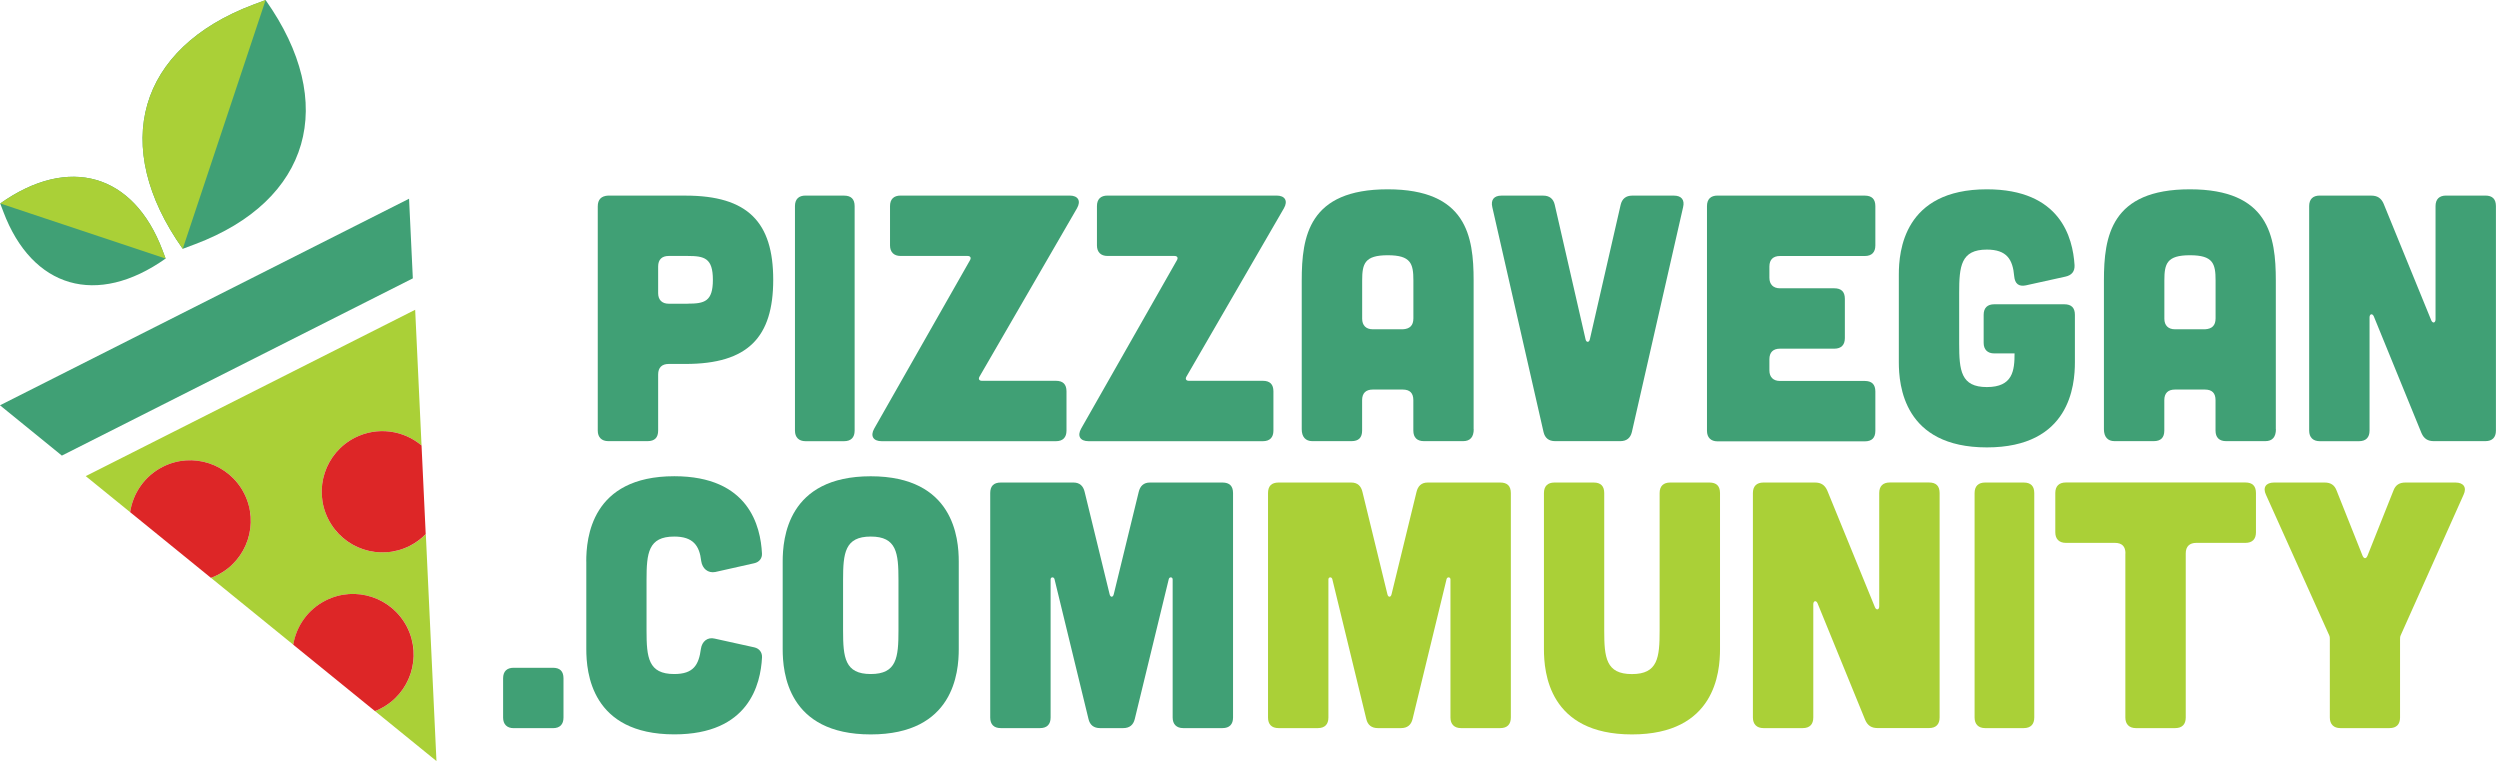
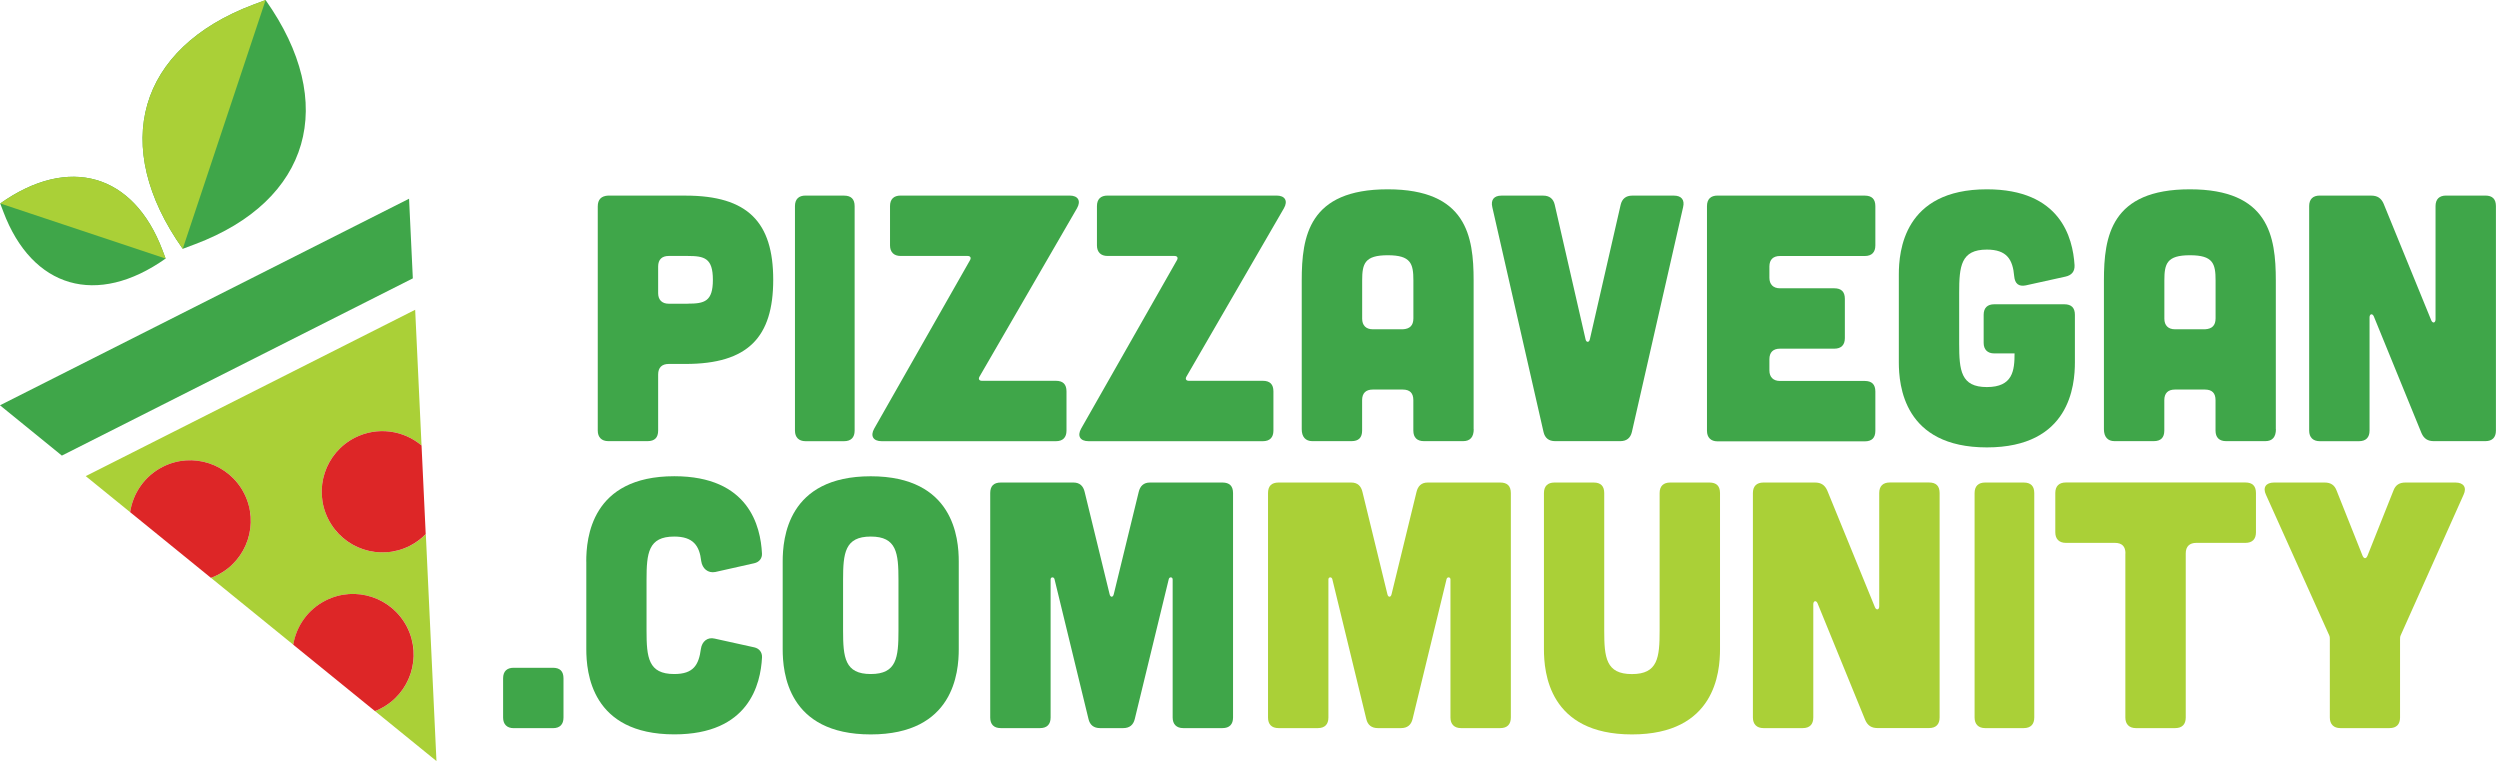
<svg xmlns="http://www.w3.org/2000/svg" width="100%" height="100%" viewBox="0 0 491 150" version="1.1" xml:space="preserve" style="fill-rule:evenodd;clip-rule:evenodd;stroke-linejoin:round;stroke-miterlimit:2;">
  <g transform="matrix(1,0,0,1,-261.21,-304.92)">
    <g>
      <g>
        <g>
-           <path d="M395.85,343.34C408.11,343.34 413.07,348.58 413.07,359.87C413.07,371.16 408.11,376.4 395.85,376.4L392.54,376.4C391.23,376.4 390.47,377.09 390.47,378.47L390.47,389.49C390.47,390.87 389.78,391.56 388.4,391.56L380.68,391.56C379.37,391.56 378.61,390.8 378.61,389.49L378.61,345.47C378.61,344.09 379.3,343.4 380.68,343.33L395.85,343.33L395.85,343.34ZM396.26,364.56C399.57,364.56 401.22,364.15 401.22,359.88C401.22,355.61 399.57,355.19 396.26,355.19L392.54,355.19C391.23,355.19 390.47,355.88 390.47,357.26L390.47,362.5C390.47,363.81 391.23,364.57 392.54,364.57L396.26,364.57L396.26,364.56Z" style="fill:rgb(64, 160, 117);fill-rule:nonzero;" />
-           <path d="M426.99,343.34C428.37,343.34 429.06,344.03 429.06,345.41L429.06,389.5C429.06,390.81 428.37,391.57 426.99,391.57L419.41,391.57C418.1,391.57 417.34,390.81 417.34,389.5L417.34,345.4C417.34,344.02 418.1,343.33 419.41,343.33L426.99,343.33L426.99,343.34Z" style="fill:rgb(64, 160, 117);fill-rule:nonzero;" />
-           <path d="M468.6,379.71C469.98,379.71 470.67,380.4 470.67,381.78L470.67,389.5C470.67,390.81 469.98,391.57 468.6,391.57L434.36,391.57C432.71,391.57 432.09,390.54 432.91,389.09L451.72,356.02C452,355.54 451.79,355.19 451.24,355.19L438.08,355.19C436.77,355.19 436.01,354.43 436.01,353.12L436.01,345.4C436.01,344.02 436.77,343.33 438.08,343.33L471.29,343.33C472.94,343.33 473.56,344.36 472.74,345.81L453.59,378.88C453.31,379.36 453.52,379.71 454.07,379.71L468.6,379.71Z" style="fill:rgb(64, 160, 117);fill-rule:nonzero;" />
-           <path d="M509.24,379.71C510.62,379.71 511.31,380.4 511.31,381.78L511.31,389.5C511.31,390.81 510.62,391.57 509.24,391.57L475,391.57C473.35,391.57 472.73,390.54 473.55,389.09L492.36,356.02C492.64,355.54 492.43,355.19 491.88,355.19L478.72,355.19C477.41,355.19 476.65,354.43 476.65,353.12L476.65,345.4C476.65,344.02 477.41,343.33 478.72,343.33L511.93,343.33C513.58,343.33 514.2,344.36 513.38,345.81L494.23,378.88C493.95,379.36 494.16,379.71 494.71,379.71L509.24,379.71Z" style="fill:rgb(64, 160, 117);fill-rule:nonzero;" />
-           <path d="M550.65,389.22C550.65,390.74 549.96,391.56 548.58,391.56L540.86,391.56C539.55,391.56 538.79,390.87 538.79,389.49L538.79,383.5C538.79,382.12 538.1,381.43 536.72,381.43L530.8,381.43C529.49,381.43 528.73,382.12 528.73,383.5L528.73,389.49C528.73,390.87 528.04,391.56 526.66,391.56L518.94,391.56C517.63,391.56 516.87,390.73 516.87,389.22L516.87,360.01C516.87,351.33 518.25,342.1 533.75,342.1C549.25,342.1 550.63,351.33 550.63,360.01L550.63,389.22L550.65,389.22ZM538.8,360.01C538.8,356.7 538.32,355.05 533.77,355.05C529.22,355.05 528.74,356.7 528.74,360.01L528.74,367.52C528.74,368.83 529.5,369.59 530.81,369.59L536.73,369.59C538.11,369.52 538.8,368.83 538.8,367.45L538.8,360.01Z" style="fill:rgb(64, 160, 117);fill-rule:nonzero;" />
-           <path d="M564.29,343.34C565.53,343.34 566.29,343.96 566.56,345.13L572.62,371.59C572.76,372.21 573.31,372.21 573.45,371.59L579.51,345.13C579.79,343.96 580.54,343.34 581.78,343.34L589.98,343.34C591.43,343.34 592.12,344.17 591.77,345.61L581.71,389.77C581.43,390.94 580.68,391.56 579.44,391.56L566.63,391.56C565.39,391.56 564.63,390.94 564.36,389.77L554.3,345.61C553.96,344.16 554.64,343.34 556.09,343.34L564.29,343.34Z" style="fill:rgb(64, 160, 117);fill-rule:nonzero;" />
-           <path d="M627.46,343.34C628.84,343.34 629.53,344.03 629.53,345.41L629.53,353.13C629.53,354.44 628.84,355.2 627.46,355.2L610.79,355.2C609.48,355.2 608.72,355.89 608.72,357.27L608.72,359.47C608.72,360.78 609.48,361.54 610.79,361.54L621.47,361.54C622.85,361.54 623.54,362.23 623.54,363.61L623.54,371.33C623.54,372.64 622.85,373.4 621.47,373.4L610.79,373.4C609.48,373.4 608.72,374.09 608.72,375.47L608.72,377.67C608.72,378.98 609.48,379.74 610.79,379.74L627.46,379.74C628.84,379.74 629.53,380.43 629.53,381.81L629.53,389.53C629.53,390.91 628.84,391.6 627.46,391.6L598.53,391.6C597.22,391.6 596.46,390.84 596.46,389.53L596.46,345.4C596.46,344.02 597.22,343.33 598.53,343.33L627.46,343.33L627.46,343.34Z" style="fill:rgb(64, 160, 117);fill-rule:nonzero;" />
-           <path d="M634.14,358.84C634.14,354.29 635.1,342.1 651.43,342.1C665.9,342.1 668.31,351.61 668.65,356.98C668.72,358.22 668.1,358.98 666.86,359.25L659.07,360.97C657.69,361.25 656.93,360.63 656.8,359.18C656.52,355.87 655.35,353.94 651.43,353.94C646.33,353.94 645.99,357.18 645.99,362.48L645.99,372.4C645.99,377.7 646.33,380.94 651.43,380.94C656.53,380.94 656.87,377.7 656.87,374.33L652.87,374.33C651.56,374.33 650.8,373.57 650.8,372.26L650.8,366.75C650.8,365.37 651.56,364.68 652.87,364.68L666.65,364.68C668.03,364.68 668.72,365.37 668.72,366.75L668.72,376.05C668.72,380.6 667.76,392.79 651.43,392.79C635.1,392.79 634.14,380.6 634.14,376.05L634.14,358.84Z" style="fill:rgb(64, 160, 117);fill-rule:nonzero;" />
-           <path d="M708.2,389.22C708.2,390.74 707.51,391.56 706.13,391.56L698.41,391.56C697.1,391.56 696.34,390.87 696.34,389.49L696.34,383.5C696.34,382.12 695.65,381.43 694.27,381.43L688.35,381.43C687.04,381.43 686.28,382.12 686.28,383.5L686.28,389.49C686.28,390.87 685.59,391.56 684.21,391.56L676.49,391.56C675.18,391.56 674.42,390.73 674.42,389.22L674.42,360.01C674.42,351.33 675.8,342.1 691.3,342.1C706.8,342.1 708.18,351.33 708.18,360.01L708.18,389.22L708.2,389.22ZM696.35,360.01C696.35,356.7 695.87,355.05 691.32,355.05C686.77,355.05 686.29,356.7 686.29,360.01L686.29,367.52C686.29,368.83 687.05,369.59 688.36,369.59L694.28,369.59C695.66,369.52 696.35,368.83 696.35,367.45L696.35,360.01Z" style="fill:rgb(64, 160, 117);fill-rule:nonzero;" />
-           <path d="M726.94,343.34C728.11,343.34 728.87,343.82 729.35,344.92L738.72,367.86C739,368.48 739.55,368.34 739.55,367.65L739.55,345.4C739.55,344.02 740.31,343.33 741.62,343.33L749.34,343.33C750.72,343.33 751.41,344.02 751.41,345.4L751.41,389.49C751.41,390.8 750.72,391.56 749.34,391.56L739.2,391.56C738.03,391.56 737.27,391.08 736.79,389.98L727.42,367.04C727.14,366.42 726.59,366.56 726.59,367.25L726.59,389.5C726.59,390.81 725.9,391.57 724.52,391.57L716.8,391.57C715.49,391.57 714.73,390.81 714.73,389.5L714.73,345.4C714.73,344.02 715.49,343.33 716.8,343.33L726.94,343.33L726.94,343.34Z" style="fill:rgb(64, 160, 117);fill-rule:nonzero;" />
-           <path d="M369.81,436.07C371.19,436.07 371.88,436.76 371.88,438.14L371.88,445.86C371.88,447.17 371.19,447.93 369.81,447.93L362.09,447.93C360.78,447.93 360.02,447.17 360.02,445.86L360.02,438.14C360.02,436.76 360.78,436.07 362.09,436.07L369.81,436.07Z" style="fill:rgb(64, 160, 117);fill-rule:nonzero;" />
-           <path d="M376.35,415.19C376.35,410.64 377.31,398.45 393.64,398.45C408.31,398.45 410.59,408.3 410.86,413.61C410.93,414.57 410.31,415.33 409.34,415.54L401.69,417.26C400.24,417.54 399.14,416.57 398.93,415.12C398.59,412.09 397.35,410.3 393.63,410.3C388.53,410.3 388.19,413.54 388.19,418.84L388.19,428.76C388.19,434.06 388.53,437.3 393.63,437.3C397.42,437.3 398.45,435.51 398.87,432.34C399.08,430.89 400.18,430 401.56,430.34L409.35,432.06C410.31,432.27 410.93,433.02 410.87,434.06C410.59,439.3 408.32,449.15 393.65,449.15C377.32,449.15 376.36,436.96 376.36,432.41L376.36,415.19L376.35,415.19Z" style="fill:rgb(64, 160, 117);fill-rule:nonzero;" />
-           <path d="M449.51,432.42C449.51,436.97 448.55,449.16 432.22,449.16C415.89,449.16 414.93,436.97 414.93,432.42L414.93,415.2C414.93,410.65 415.89,398.46 432.22,398.46C448.55,398.46 449.51,410.65 449.51,415.2L449.51,432.42ZM437.67,418.84C437.67,413.54 437.33,410.3 432.23,410.3C427.13,410.3 426.79,413.54 426.79,418.84L426.79,428.76C426.79,434.06 427.13,437.3 432.23,437.3C437.33,437.3 437.67,434.06 437.67,428.76L437.67,418.84Z" style="fill:rgb(64, 160, 117);fill-rule:nonzero;" />
-           <path d="M472.04,399.69C473.28,399.69 473.97,400.38 474.24,401.55L479.13,421.6C479.27,422.29 479.82,422.29 479.96,421.6L484.85,401.55C485.13,400.38 485.81,399.69 487.05,399.69L501.31,399.69C502.69,399.69 503.38,400.38 503.38,401.76L503.38,445.85C503.38,447.16 502.69,447.92 501.31,447.92L493.59,447.92C492.28,447.92 491.52,447.16 491.52,445.85L491.52,418.71C491.52,418.23 490.9,418.16 490.76,418.64L484.08,446.13C483.8,447.3 483.05,447.92 481.81,447.92L477.26,447.92C476.02,447.92 475.26,447.3 474.99,446.13L468.31,418.64C468.17,418.16 467.55,418.23 467.55,418.71L467.55,445.85C467.55,447.16 466.86,447.92 465.48,447.92L457.76,447.92C456.38,447.92 455.69,447.16 455.69,445.85L455.69,401.76C455.69,400.38 456.38,399.69 457.76,399.69L472.04,399.69Z" style="fill:rgb(64, 160, 117);fill-rule:nonzero;" />
+           <path d="M395.85,343.34C408.11,343.34 413.07,348.58 413.07,359.87C413.07,371.16 408.11,376.4 395.85,376.4L392.54,376.4C391.23,376.4 390.47,377.09 390.47,378.47L390.47,389.49C390.47,390.87 389.78,391.56 388.4,391.56L380.68,391.56C379.37,391.56 378.61,390.8 378.61,389.49L378.61,345.47C378.61,344.09 379.3,343.4 380.68,343.33L395.85,343.33L395.85,343.34ZM396.26,364.56C399.57,364.56 401.22,364.15 401.22,359.88C401.22,355.61 399.57,355.19 396.26,355.19L392.54,355.19C391.23,355.19 390.47,355.88 390.47,357.26L390.47,362.5C390.47,363.81 391.23,364.57 392.54,364.57L396.26,364.57L396.26,364.56Z" style="fill:rgb(63, 166, 73);fill-rule:nonzero;" />
+           <path d="M426.99,343.34C428.37,343.34 429.06,344.03 429.06,345.41L429.06,389.5C429.06,390.81 428.37,391.57 426.99,391.57L419.41,391.57C418.1,391.57 417.34,390.81 417.34,389.5L417.34,345.4C417.34,344.02 418.1,343.33 419.41,343.33L426.99,343.33L426.99,343.34Z" style="fill:rgb(63, 166, 73);fill-rule:nonzero;" />
+           <path d="M468.6,379.71C469.98,379.71 470.67,380.4 470.67,381.78L470.67,389.5C470.67,390.81 469.98,391.57 468.6,391.57L434.36,391.57C432.71,391.57 432.09,390.54 432.91,389.09L451.72,356.02C452,355.54 451.79,355.19 451.24,355.19L438.08,355.19C436.77,355.19 436.01,354.43 436.01,353.12L436.01,345.4C436.01,344.02 436.77,343.33 438.08,343.33L471.29,343.33C472.94,343.33 473.56,344.36 472.74,345.81L453.59,378.88C453.31,379.36 453.52,379.71 454.07,379.71L468.6,379.71Z" style="fill:rgb(63, 166, 73);fill-rule:nonzero;" />
+           <path d="M509.24,379.71C510.62,379.71 511.31,380.4 511.31,381.78L511.31,389.5C511.31,390.81 510.62,391.57 509.24,391.57L475,391.57C473.35,391.57 472.73,390.54 473.55,389.09L492.36,356.02C492.64,355.54 492.43,355.19 491.88,355.19L478.72,355.19C477.41,355.19 476.65,354.43 476.65,353.12L476.65,345.4C476.65,344.02 477.41,343.33 478.72,343.33L511.93,343.33C513.58,343.33 514.2,344.36 513.38,345.81L494.23,378.88C493.95,379.36 494.16,379.71 494.71,379.71L509.24,379.71Z" style="fill:rgb(63, 166, 73);fill-rule:nonzero;" />
+           <path d="M550.65,389.22C550.65,390.74 549.96,391.56 548.58,391.56L540.86,391.56C539.55,391.56 538.79,390.87 538.79,389.49L538.79,383.5C538.79,382.12 538.1,381.43 536.72,381.43L530.8,381.43C529.49,381.43 528.73,382.12 528.73,383.5L528.73,389.49C528.73,390.87 528.04,391.56 526.66,391.56L518.94,391.56C517.63,391.56 516.87,390.73 516.87,389.22L516.87,360.01C516.87,351.33 518.25,342.1 533.75,342.1C549.25,342.1 550.63,351.33 550.63,360.01L550.63,389.22L550.65,389.22ZM538.8,360.01C538.8,356.7 538.32,355.05 533.77,355.05C529.22,355.05 528.74,356.7 528.74,360.01L528.74,367.52C528.74,368.83 529.5,369.59 530.81,369.59L536.73,369.59C538.11,369.52 538.8,368.83 538.8,367.45L538.8,360.01Z" style="fill:rgb(63, 166, 73);fill-rule:nonzero;" />
+           <path d="M564.29,343.34C565.53,343.34 566.29,343.96 566.56,345.13L572.62,371.59C572.76,372.21 573.31,372.21 573.45,371.59L579.51,345.13C579.79,343.96 580.54,343.34 581.78,343.34L589.98,343.34C591.43,343.34 592.12,344.17 591.77,345.61L581.71,389.77C581.43,390.94 580.68,391.56 579.44,391.56L566.63,391.56C565.39,391.56 564.63,390.94 564.36,389.77L554.3,345.61C553.96,344.16 554.64,343.34 556.09,343.34L564.29,343.34Z" style="fill:rgb(63, 166, 73);fill-rule:nonzero;" />
+           <path d="M627.46,343.34C628.84,343.34 629.53,344.03 629.53,345.41L629.53,353.13C629.53,354.44 628.84,355.2 627.46,355.2L610.79,355.2C609.48,355.2 608.72,355.89 608.72,357.27L608.72,359.47C608.72,360.78 609.48,361.54 610.79,361.54L621.47,361.54C622.85,361.54 623.54,362.23 623.54,363.61L623.54,371.33C623.54,372.64 622.85,373.4 621.47,373.4L610.79,373.4C609.48,373.4 608.72,374.09 608.72,375.47L608.72,377.67C608.72,378.98 609.48,379.74 610.79,379.74L627.46,379.74C628.84,379.74 629.53,380.43 629.53,381.81L629.53,389.53C629.53,390.91 628.84,391.6 627.46,391.6L598.53,391.6C597.22,391.6 596.46,390.84 596.46,389.53L596.46,345.4C596.46,344.02 597.22,343.33 598.53,343.33L627.46,343.33L627.46,343.34Z" style="fill:rgb(63, 166, 73);fill-rule:nonzero;" />
+           <path d="M634.14,358.84C634.14,354.29 635.1,342.1 651.43,342.1C665.9,342.1 668.31,351.61 668.65,356.98C668.72,358.22 668.1,358.98 666.86,359.25L659.07,360.97C657.69,361.25 656.93,360.63 656.8,359.18C656.52,355.87 655.35,353.94 651.43,353.94C646.33,353.94 645.99,357.18 645.99,362.48L645.99,372.4C645.99,377.7 646.33,380.94 651.43,380.94C656.53,380.94 656.87,377.7 656.87,374.33L652.87,374.33C651.56,374.33 650.8,373.57 650.8,372.26L650.8,366.75C650.8,365.37 651.56,364.68 652.87,364.68L666.65,364.68C668.03,364.68 668.72,365.37 668.72,366.75L668.72,376.05C668.72,380.6 667.76,392.79 651.43,392.79C635.1,392.79 634.14,380.6 634.14,376.05L634.14,358.84Z" style="fill:rgb(63, 166, 73);fill-rule:nonzero;" />
+           <path d="M708.2,389.22C708.2,390.74 707.51,391.56 706.13,391.56L698.41,391.56C697.1,391.56 696.34,390.87 696.34,389.49L696.34,383.5C696.34,382.12 695.65,381.43 694.27,381.43L688.35,381.43C687.04,381.43 686.28,382.12 686.28,383.5L686.28,389.49C686.28,390.87 685.59,391.56 684.21,391.56L676.49,391.56C675.18,391.56 674.42,390.73 674.42,389.22L674.42,360.01C674.42,351.33 675.8,342.1 691.3,342.1C706.8,342.1 708.18,351.33 708.18,360.01L708.18,389.22L708.2,389.22ZM696.35,360.01C696.35,356.7 695.87,355.05 691.32,355.05C686.77,355.05 686.29,356.7 686.29,360.01L686.29,367.52C686.29,368.83 687.05,369.59 688.36,369.59L694.28,369.59C695.66,369.52 696.35,368.83 696.35,367.45L696.35,360.01Z" style="fill:rgb(63, 166, 73);fill-rule:nonzero;" />
+           <path d="M726.94,343.34C728.11,343.34 728.87,343.82 729.35,344.92L738.72,367.86C739,368.48 739.55,368.34 739.55,367.65L739.55,345.4C739.55,344.02 740.31,343.33 741.62,343.33L749.34,343.33C750.72,343.33 751.41,344.02 751.41,345.4L751.41,389.49C751.41,390.8 750.72,391.56 749.34,391.56L739.2,391.56C738.03,391.56 737.27,391.08 736.79,389.98L727.42,367.04C727.14,366.42 726.59,366.56 726.59,367.25L726.59,389.5C726.59,390.81 725.9,391.57 724.52,391.57L716.8,391.57C715.49,391.57 714.73,390.81 714.73,389.5L714.73,345.4C714.73,344.02 715.49,343.33 716.8,343.33L726.94,343.33L726.94,343.34Z" style="fill:rgb(63, 166, 73);fill-rule:nonzero;" />
+           <path d="M369.81,436.07C371.19,436.07 371.88,436.76 371.88,438.14L371.88,445.86C371.88,447.17 371.19,447.93 369.81,447.93L362.09,447.93C360.78,447.93 360.02,447.17 360.02,445.86L360.02,438.14C360.02,436.76 360.78,436.07 362.09,436.07L369.81,436.07Z" style="fill:rgb(63, 166, 73);fill-rule:nonzero;" />
+           <path d="M376.35,415.19C376.35,410.64 377.31,398.45 393.64,398.45C408.31,398.45 410.59,408.3 410.86,413.61C410.93,414.57 410.31,415.33 409.34,415.54L401.69,417.26C400.24,417.54 399.14,416.57 398.93,415.12C398.59,412.09 397.35,410.3 393.63,410.3C388.53,410.3 388.19,413.54 388.19,418.84L388.19,428.76C388.19,434.06 388.53,437.3 393.63,437.3C397.42,437.3 398.45,435.51 398.87,432.34C399.08,430.89 400.18,430 401.56,430.34L409.35,432.06C410.31,432.27 410.93,433.02 410.87,434.06C410.59,439.3 408.32,449.15 393.65,449.15C377.32,449.15 376.36,436.96 376.36,432.41L376.36,415.19L376.35,415.19Z" style="fill:rgb(63, 166, 73);fill-rule:nonzero;" />
+           <path d="M449.51,432.42C449.51,436.97 448.55,449.16 432.22,449.16C415.89,449.16 414.93,436.97 414.93,432.42L414.93,415.2C414.93,410.65 415.89,398.46 432.22,398.46C448.55,398.46 449.51,410.65 449.51,415.2L449.51,432.42ZM437.67,418.84C437.67,413.54 437.33,410.3 432.23,410.3C427.13,410.3 426.79,413.54 426.79,418.84L426.79,428.76C426.79,434.06 427.13,437.3 432.23,437.3C437.33,437.3 437.67,434.06 437.67,428.76L437.67,418.84Z" style="fill:rgb(63, 166, 73);fill-rule:nonzero;" />
+           <path d="M472.04,399.69C473.28,399.69 473.97,400.38 474.24,401.55L479.13,421.6C479.27,422.29 479.82,422.29 479.96,421.6L484.85,401.55C485.13,400.38 485.81,399.69 487.05,399.69L501.31,399.69C502.69,399.69 503.38,400.38 503.38,401.76L503.38,445.85C503.38,447.16 502.69,447.92 501.31,447.92L493.59,447.92C492.28,447.92 491.52,447.16 491.52,445.85L491.52,418.71C491.52,418.23 490.9,418.16 490.76,418.64L484.08,446.13C483.8,447.3 483.05,447.92 481.81,447.92L477.26,447.92C476.02,447.92 475.26,447.3 474.99,446.13L468.31,418.64C468.17,418.16 467.55,418.23 467.55,418.71L467.55,445.85C467.55,447.16 466.86,447.92 465.48,447.92L457.76,447.92C456.38,447.92 455.69,447.16 455.69,445.85L455.69,401.76C455.69,400.38 456.38,399.69 457.76,399.69L472.04,399.69Z" style="fill:rgb(63, 166, 73);fill-rule:nonzero;" />
          <path d="M526.6,399.69C527.84,399.69 528.53,400.38 528.8,401.55L533.69,421.6C533.83,422.29 534.38,422.29 534.52,421.6L539.41,401.55C539.69,400.38 540.37,399.69 541.61,399.69L555.87,399.69C557.25,399.69 557.94,400.38 557.94,401.76L557.94,445.85C557.94,447.16 557.25,447.92 555.87,447.92L548.15,447.92C546.84,447.92 546.08,447.16 546.08,445.85L546.08,418.71C546.08,418.23 545.46,418.16 545.32,418.64L538.64,446.13C538.36,447.3 537.61,447.92 536.37,447.92L531.82,447.92C530.58,447.92 529.82,447.3 529.55,446.13L522.87,418.64C522.73,418.16 522.11,418.23 522.11,418.71L522.11,445.85C522.11,447.16 521.42,447.92 520.04,447.92L512.32,447.92C510.94,447.92 510.25,447.16 510.25,445.85L510.25,401.76C510.25,400.38 510.94,399.69 512.32,399.69L526.6,399.69Z" style="fill:rgb(170,208,55);fill-rule:nonzero;" />
          <path d="M574.21,399.69C575.59,399.69 576.28,400.38 576.28,401.76L576.28,428.77C576.28,434.07 576.62,437.31 581.72,437.31C586.82,437.31 587.16,434.07 587.16,428.77L587.16,401.76C587.16,400.38 587.92,399.69 589.23,399.69L596.95,399.69C598.33,399.69 599.02,400.38 599.02,401.76L599.02,432.42C599.02,436.97 598.06,449.16 581.73,449.16C565.4,449.16 564.44,436.97 564.44,432.42L564.44,401.76C564.44,400.38 565.2,399.69 566.51,399.69L574.21,399.69Z" style="fill:rgb(170,208,55);fill-rule:nonzero;" />
          <path d="M617.68,399.69C618.85,399.69 619.61,400.17 620.09,401.27L629.46,424.21C629.74,424.83 630.29,424.69 630.29,424L630.29,401.75C630.29,400.37 631.05,399.68 632.36,399.68L640.08,399.68C641.46,399.68 642.15,400.37 642.15,401.75L642.15,445.84C642.15,447.15 641.46,447.91 640.08,447.91L629.95,447.91C628.78,447.91 628.02,447.43 627.54,446.33L618.17,423.39C617.89,422.77 617.34,422.91 617.34,423.6L617.34,445.85C617.34,447.16 616.65,447.92 615.27,447.92L607.55,447.92C606.24,447.92 605.48,447.16 605.48,445.85L605.48,401.76C605.48,400.38 606.24,399.69 607.55,399.69L617.68,399.69Z" style="fill:rgb(170,208,55);fill-rule:nonzero;" />
          <path d="M658.67,399.69C660.05,399.69 660.74,400.38 660.74,401.76L660.74,445.85C660.74,447.16 660.05,447.92 658.67,447.92L651.09,447.92C649.78,447.92 649.02,447.16 649.02,445.85L649.02,401.76C649.02,400.38 649.78,399.69 651.09,399.69L658.67,399.69Z" style="fill:rgb(170,208,55);fill-rule:nonzero;" />
          <path d="M678.65,413.61C678.65,412.23 677.96,411.54 676.58,411.54L666.94,411.54C665.63,411.54 664.87,410.78 664.87,409.47L664.87,401.75C664.87,400.37 665.63,399.68 666.94,399.68L702.21,399.68C703.59,399.68 704.28,400.37 704.28,401.75L704.28,409.47C704.28,410.78 703.59,411.54 702.21,411.54L692.56,411.54C691.25,411.54 690.49,412.23 690.49,413.61L690.49,445.85C690.49,447.16 689.8,447.92 688.42,447.92L680.7,447.92C679.39,447.92 678.63,447.16 678.63,445.85L678.63,413.61L678.65,413.61Z" style="fill:rgb(170,208,55);fill-rule:nonzero;" />
          <path d="M717.78,399.69C718.95,399.69 719.71,400.17 720.12,401.27L725.22,414.08C725.5,414.7 725.91,414.7 726.18,414.08L731.28,401.27C731.69,400.17 732.45,399.69 733.62,399.69L743.47,399.69C745.05,399.69 745.74,400.65 745.05,402.1L732.72,429.66C732.58,429.94 732.58,430.21 732.58,430.49L732.58,445.85C732.58,447.16 731.89,447.92 730.51,447.92L720.86,447.92C719.55,447.92 718.79,447.16 718.79,445.85L718.79,430.49C718.79,430.21 718.79,429.94 718.65,429.66L706.25,402.1C705.56,400.65 706.25,399.69 707.83,399.69L717.78,399.69Z" style="fill:rgb(170,208,55);fill-rule:nonzero;" />
        </g>
      </g>
      <g>
        <g>
          <g>
            <g>
-               <path d="M299.52,352.88L297.1,353.79C282.76,333.53 288.3,314.37 310.95,305.84L313.37,304.93C327.72,325.19 322.18,344.35 299.52,352.88Z" style="fill:rgb(64, 160, 117);fill-rule:nonzero;" />
+               <path d="M299.52,352.88L297.1,353.79C282.76,333.53 288.3,314.37 310.95,305.84L313.37,304.93C327.72,325.19 322.18,344.35 299.52,352.88Z" style="fill:rgb(63, 166, 73);fill-rule:nonzero;" />
              <path d="M297.1,353.79L313.38,304.92L310.96,305.83C288.3,314.37 282.76,333.53 297.1,353.79Z" style="fill:rgb(170,208,55);fill-rule:nonzero;" />
            </g>
            <g>
-               <path d="M261.86,346.49L261.25,344.88C274.72,335.35 287.46,339.03 293.13,354.09L293.74,355.7C280.27,365.23 267.53,361.55 261.86,346.49Z" style="fill:rgb(64, 160, 117);fill-rule:nonzero;" />
+               <path d="M261.86,346.49L261.25,344.88C274.72,335.35 287.46,339.03 293.13,354.09L293.74,355.7C280.27,365.23 267.53,361.55 261.86,346.49Z" style="fill:rgb(63, 166, 73);fill-rule:nonzero;" />
              <path d="M261.26,344.88L293.74,355.7L293.13,354.09C287.46,339.03 274.73,335.35 261.26,344.88Z" style="fill:rgb(170,208,55);fill-rule:nonzero;" />
            </g>
          </g>
        </g>
-         <path d="M261.21,384.52L273.36,394.4L342.29,359.59L341.55,343.95L261.21,384.52Z" style="fill:rgb(64, 160, 117);fill-rule:nonzero;" />
+         <path d="M261.21,384.52L273.36,394.4L342.29,359.59L341.55,343.95L261.21,384.52Z" style="fill:rgb(63, 166, 73);fill-rule:nonzero;" />
        <g>
          <path d="M325.68,406.87C322.71,401 325.07,393.83 330.94,390.87C335.34,388.65 340.46,389.41 344,392.41L342.75,365.76L278.05,398.43L286.77,405.51C287.32,401.81 289.58,398.42 293.18,396.6C299.05,393.63 306.22,395.99 309.18,401.86C312.15,407.73 309.79,414.9 303.92,417.86C303.5,418.07 303.08,418.25 302.65,418.41L318.81,431.54C319.41,427.92 321.66,424.63 325.18,422.85C331.05,419.88 338.22,422.24 341.18,428.11C344.15,433.98 341.79,441.15 335.92,444.11C335.57,444.29 335.22,444.44 334.86,444.58L346.93,454.39L344.84,409.82C343.95,410.73 342.9,411.52 341.7,412.13C335.81,415.1 328.64,412.75 325.68,406.87Z" style="fill:rgb(170,208,55);fill-rule:nonzero;" />
          <path d="M309.18,401.86C306.21,395.99 299.05,393.63 293.18,396.6C289.59,398.42 287.32,401.81 286.77,405.51L302.64,418.41C303.07,418.25 303.5,418.08 303.91,417.86C309.79,414.9 312.14,407.73 309.18,401.86Z" style="fill:rgb(221,38,39);fill-rule:nonzero;" />
          <path d="M330.94,390.87C325.07,393.84 322.71,401 325.68,406.87C328.65,412.74 335.81,415.1 341.68,412.13C342.88,411.52 343.93,410.73 344.82,409.82L344,392.41C340.46,389.42 335.34,388.65 330.94,390.87Z" style="fill:rgb(221,38,39);fill-rule:nonzero;" />
          <path d="M341.17,428.11C338.2,422.24 331.04,419.88 325.17,422.85C321.65,424.63 319.4,427.92 318.8,431.54L334.85,444.58C335.21,444.44 335.56,444.29 335.91,444.11C341.78,441.15 344.13,433.99 341.17,428.11Z" style="fill:rgb(221,38,39);fill-rule:nonzero;" />
        </g>
      </g>
    </g>
  </g>
</svg>
